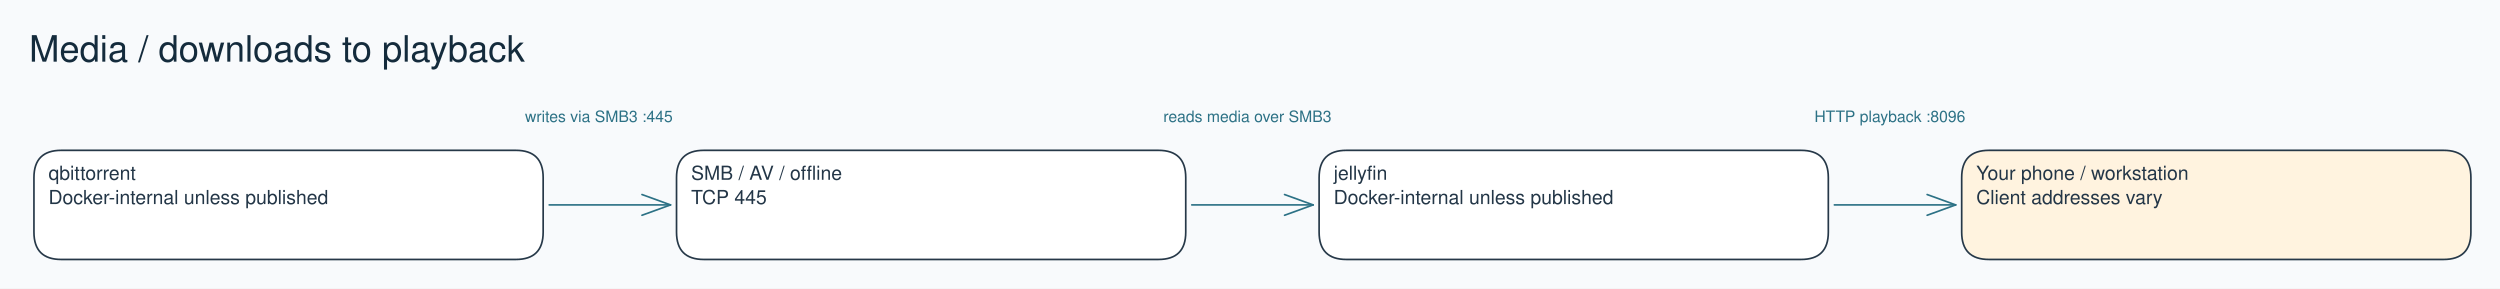
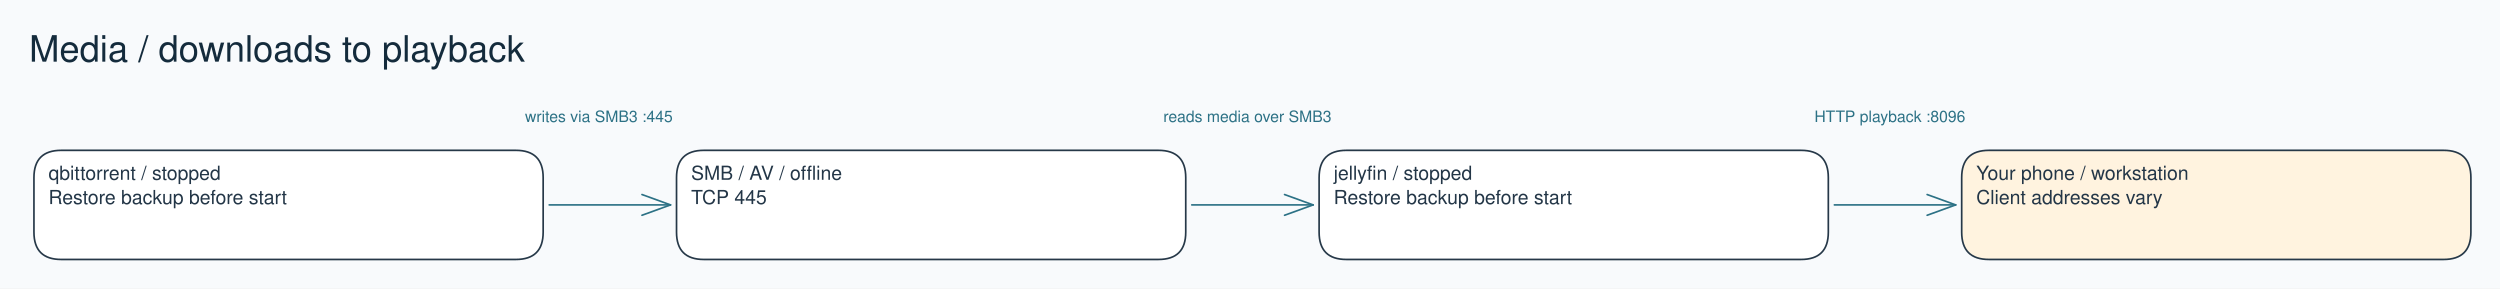
<svg xmlns="http://www.w3.org/2000/svg" version="1.1" viewBox="0 0 2062 238" width="2062" height="238">
  <defs>
    <style class="style-fonts">
      </style>
  </defs>
  <rect x="0" y="0" width="2062" height="238" fill="#f8fafc" />
  <g transform="translate(24 24) rotate(0 252.3 18.75)">
    <text x="0" y="26.851" font-family="Helvetica, sans-serif, Segoe UI Emoji" font-size="30px" fill="#142b3c" text-anchor="start" style="white-space: pre;" direction="ltr" dominant-baseline="alphabetic">Media / downloads to playback</text>
  </g>
  <g stroke-linecap="round" transform="translate(28 124) rotate(0 210 45)">
-     <path d="M22.5 0 C105.58 0, 188.66 0, 397.5 0 C412.5 0, 420 7.5, 420 22.5 C420 32.7, 420 42.91, 420 67.5 C420 82.5, 412.5 90, 397.5 90 C254.06 90, 110.61 90, 22.5 90 C7.5 90, 0 82.5, 0 67.5 C0 54.45, 0 41.4, 0 22.5 C0 7.5, 7.5 0, 22.5 0" stroke="none" stroke-width="0" fill="#ffffff" />
-     <path d="M22.5 0 C119.06 0, 215.63 0, 397.5 0 M22.5 0 C124.84 0, 227.18 0, 397.5 0 M397.5 0 C412.5 0, 420 7.5, 420 22.5 M397.5 0 C412.5 0, 420 7.5, 420 22.5 M420 22.5 C420 34.74, 420 46.98, 420 67.5 M420 22.5 C420 39.43, 420 56.37, 420 67.5 M420 67.5 C420 82.5, 412.5 90, 397.5 90 M420 67.5 C420 82.5, 412.5 90, 397.5 90 M397.5 90 C297.51 90, 197.51 90, 22.5 90 M397.5 90 C263.31 90, 129.11 90, 22.5 90 M22.5 90 C7.5 90, 0 82.5, 0 67.5 M22.5 90 C7.5 90, 0 82.5, 0 67.5 M0 67.5 C0 50.49, 0 33.48, 0 22.5 M0 67.5 C0 56.45, 0 45.4, 0 22.5 M0 22.5 C0 7.5, 7.5 0, 22.5 0 M0 22.5 C0 7.5, 7.5 0, 22.5 0" stroke="#263848" stroke-width="1.4" fill="none" />
+     <path d="M22.5 0 C98.03 0, 173.56 0, 397.5 0 C412.5 0, 420 7.5, 420 22.5 C420 38.47, 420 54.45, 420 67.5 C420 82.5, 412.5 90, 397.5 90 C322.01 90, 246.51 90, 22.5 90 C7.5 90, 0 82.5, 0 67.5 C0 54.94, 0 42.38, 0 22.5 C0 7.5, 7.5 0, 22.5 0" stroke="none" stroke-width="0" fill="#ffffff" />
+     <path d="M22.5 0 C119.08 0, 215.66 0, 397.5 0 M22.5 0 C142.82 0, 263.13 0, 397.5 0 M397.5 0 C412.5 0, 420 7.5, 420 22.5 M397.5 0 C412.5 0, 420 7.5, 420 22.5 M420 22.5 C420 32.83, 420 43.16, 420 67.5 M420 22.5 C420 35.19, 420 47.88, 420 67.5 M420 67.5 C420 82.5, 412.5 90, 397.5 90 M420 67.5 C420 82.5, 412.5 90, 397.5 90 M397.5 90 C319.61 90, 241.73 90, 22.5 90 M397.5 90 C284.91 90, 172.33 90, 22.5 90 M22.5 90 C7.5 90, 0 82.5, 0 67.5 M22.5 90 C7.5 90, 0 82.5, 0 67.5 M0 67.5 C0 51.33, 0 35.17, 0 22.5 M0 67.5 C0 52.5, 0 37.5, 0 22.5 M0 22.5 C0 7.5, 7.5 0, 22.5 0 M0 22.5 C0 7.5, 7.5 0, 22.5 0" stroke="#263848" stroke-width="1.4" fill="none" />
  </g>
  <g transform="translate(40 134) rotate(0 198 35)">
-     <text x="0" y="14.32" font-family="Helvetica, sans-serif, Segoe UI Emoji" font-size="16px" fill="#233647" text-anchor="start" style="white-space: pre;" direction="ltr" dominant-baseline="alphabetic">qbittorrent</text>
-     <text x="0" y="34.32" font-family="Helvetica, sans-serif, Segoe UI Emoji" font-size="16px" fill="#233647" text-anchor="start" style="white-space: pre;" direction="ltr" dominant-baseline="alphabetic">Docker-internal unless published</text>
+     <text x="0" y="14.32" font-family="Helvetica, sans-serif, Segoe UI Emoji" font-size="16px" fill="#233647" text-anchor="start" style="white-space: pre;" direction="ltr" dominant-baseline="alphabetic">qbittorrent / stopped</text>
+     <text x="0" y="34.32" font-family="Helvetica, sans-serif, Segoe UI Emoji" font-size="16px" fill="#233647" text-anchor="start" style="white-space: pre;" direction="ltr" dominant-baseline="alphabetic">Restore backup before start</text>
  </g>
  <g stroke-linecap="round" transform="translate(558 124) rotate(0 210 45)">
-     <path d="M22.5 0 C120.57 0, 218.64 0, 397.5 0 C412.5 0, 420 7.5, 420 22.5 C420 34.99, 420 47.47, 420 67.5 C420 82.5, 412.5 90, 397.5 90 C302.49 90, 207.48 90, 22.5 90 C7.5 90, 0 82.5, 0 67.5 C0 50.56, 0 33.62, 0 22.5 C0 7.5, 7.5 0, 22.5 0" stroke="none" stroke-width="0" fill="#ffffff" />
-     <path d="M22.5 0 C119.07 0, 215.63 0, 397.5 0 M22.5 0 C103.83 0, 185.17 0, 397.5 0 M397.5 0 C412.5 0, 420 7.5, 420 22.5 M397.5 0 C412.5 0, 420 7.5, 420 22.5 M420 22.5 C420 36.32, 420 50.13, 420 67.5 M420 22.5 C420 38.49, 420 54.48, 420 67.5 M420 67.5 C420 82.5, 412.5 90, 397.5 90 M420 67.5 C420 82.5, 412.5 90, 397.5 90 M397.5 90 C285.75 90, 174.01 90, 22.5 90 M397.5 90 C251.44 90, 105.38 90, 22.5 90 M22.5 90 C7.5 90, 0 82.5, 0 67.5 M22.5 90 C7.5 90, 0 82.5, 0 67.5 M0 67.5 C0 51.68, 0 35.86, 0 22.5 M0 67.5 C0 49.57, 0 31.64, 0 22.5 M0 22.5 C0 7.5, 7.5 0, 22.5 0 M0 22.5 C0 7.5, 7.5 0, 22.5 0" stroke="#263848" stroke-width="1.4" fill="none" />
+     <path d="M22.5 0 C113.02 0, 203.53 0, 397.5 0 C412.5 0, 420 7.5, 420 22.5 C420 31.76, 420 41.01, 420 67.5 C420 82.5, 412.5 90, 397.5 90 C295.44 90, 193.38 90, 22.5 90 C7.5 90, 0 82.5, 0 67.5 C0 51.05, 0 34.6, 0 22.5 C0 7.5, 7.5 0, 22.5 0" stroke="none" stroke-width="0" fill="#ffffff" />
+     <path d="M22.5 0 C119.08 0, 215.66 0, 397.5 0 M22.5 0 C121.81 0, 221.12 0, 397.5 0 M397.5 0 C412.5 0, 420 7.5, 420 22.5 M397.5 0 C412.5 0, 420 7.5, 420 22.5 M420 22.5 C420 34.4, 420 46.31, 420 67.5 M420 22.5 C420 34.25, 420 45.99, 420 67.5 M420 67.5 C420 82.5, 412.5 90, 397.5 90 M420 67.5 C420 82.5, 412.5 90, 397.5 90 M397.5 90 C307.86 90, 218.22 90, 22.5 90 M397.5 90 C273.05 90, 148.6 90, 22.5 90 M22.5 90 C7.5 90, 0 82.5, 0 67.5 M22.5 90 C7.5 90, 0 82.5, 0 67.5 M0 67.5 C0 52.52, 0 37.54, 0 22.5 M0 67.5 C0 54.62, 0 41.74, 0 22.5 M0 22.5 C0 7.5, 7.5 0, 22.5 0 M0 22.5 C0 7.5, 7.5 0, 22.5 0" stroke="#263848" stroke-width="1.4" fill="none" />
  </g>
  <g transform="translate(570 134) rotate(0 198 35)">
    <text x="0" y="14.32" font-family="Helvetica, sans-serif, Segoe UI Emoji" font-size="16px" fill="#233647" text-anchor="start" style="white-space: pre;" direction="ltr" dominant-baseline="alphabetic">SMB / AV / offline</text>
    <text x="0" y="34.32" font-family="Helvetica, sans-serif, Segoe UI Emoji" font-size="16px" fill="#233647" text-anchor="start" style="white-space: pre;" direction="ltr" dominant-baseline="alphabetic">TCP 445</text>
  </g>
  <g stroke-linecap="round">
    <g transform="translate(453 169) rotate(0 50 0)">
-       <path d="M0 0 C25.75 0, 51.5 0, 100 0 M0 0 C36.09 0, 72.18 0, 100 0" stroke="#2c7185" stroke-width="1.4" fill="none" />
+       <path d="M0 0 C25.76 0, 51.51 0, 100 0 M0 0 C20.88 0, 41.76 0, 100 0" stroke="#2c7185" stroke-width="1.4" fill="none" />
    </g>
    <g transform="translate(453 169) rotate(0 50 0)">
-       <path d="M76.51 8.55 C82.56 6.35, 88.61 4.15, 100 0 M76.51 8.55 C84.99 5.46, 93.46 2.38, 100 0" stroke="#2c7185" stroke-width="1.4" fill="none" />
+       <path d="M76.51 8.55 C82.56 6.35, 88.61 4.15, 100 0 M76.51 8.55 C81.41 6.76, 86.32 4.98, 100 0" stroke="#2c7185" stroke-width="1.4" fill="none" />
    </g>
    <g transform="translate(453 169) rotate(0 50 0)">
-       <path d="M76.51 -8.55 C82.56 -6.35, 88.61 -4.15, 100 0 M76.51 -8.55 C84.99 -5.46, 93.46 -2.38, 100 0" stroke="#2c7185" stroke-width="1.4" fill="none" />
+       <path d="M76.51 -8.55 C82.56 -6.35, 88.61 -4.15, 100 0 M76.51 -8.55 C81.41 -6.76, 86.32 -4.98, 100 0" stroke="#2c7185" stroke-width="1.4" fill="none" />
    </g>
  </g>
  <mask />
  <g transform="translate(433 89) rotate(0 75.4 8.125)">
    <text x="0" y="11.635" font-family="Helvetica, sans-serif, Segoe UI Emoji" font-size="13px" fill="#2c7185" text-anchor="start" style="white-space: pre;" direction="ltr" dominant-baseline="alphabetic">writes via SMB3 :445</text>
  </g>
  <g stroke-linecap="round" transform="translate(1088 124) rotate(0 210 45)">
-     <path d="M22.5 0 C150.55 0, 278.59 0, 397.5 0 C412.5 0, 420 7.5, 420 22.5 C420 39.55, 420 56.6, 420 67.5 C420 82.5, 412.5 90, 397.5 90 C249.36 90, 101.21 90, 22.5 90 C7.5 90, 0 82.5, 0 67.5 C0 51.78, 0 36.05, 0 22.5 C0 7.5, 7.5 0, 22.5 0" stroke="none" stroke-width="0" fill="#ffffff" />
-     <path d="M22.5 0 C119.07 0, 215.65 0, 397.5 0 M22.5 0 C136.82 0, 251.15 0, 397.5 0 M397.5 0 C412.5 0, 420 7.5, 420 22.5 M397.5 0 C412.5 0, 420 7.5, 420 22.5 M420 22.5 C420 39.47, 420 56.43, 420 67.5 M420 22.5 C420 36.6, 420 50.71, 420 67.5 M420 67.5 C420 82.5, 412.5 90, 397.5 90 M420 67.5 C420 82.5, 412.5 90, 397.5 90 M397.5 90 C262.24 90, 126.99 90, 22.5 90 M397.5 90 C302.71 90, 207.92 90, 22.5 90 M22.5 90 C7.5 90, 0 82.5, 0 67.5 M22.5 90 C7.5 90, 0 82.5, 0 67.5 M0 67.5 C0 54.05, 0 40.6, 0 22.5 M0 67.5 C0 53.82, 0 40.13, 0 22.5 M0 22.5 C0 7.5, 7.5 0, 22.5 0 M0 22.5 C0 7.5, 7.5 0, 22.5 0" stroke="#263848" stroke-width="1.4" fill="none" />
+     <path d="M22.5 0 C142.99 0, 263.49 0, 397.5 0 C412.5 0, 420 7.5, 420 22.5 C420 36.32, 420 50.14, 420 67.5 C420 82.5, 412.5 90, 397.5 90 C317.31 90, 237.11 90, 22.5 90 C7.5 90, 0 82.5, 0 67.5 C0 52.26, 0 37.03, 0 22.5 C0 7.5, 7.5 0, 22.5 0" stroke="none" stroke-width="0" fill="#ffffff" />
+     <path d="M22.5 0 C119.09 0, 215.68 0, 397.5 0 M22.5 0 C154.8 0, 287.11 0, 397.5 0 M397.5 0 C412.5 0, 420 7.5, 420 22.5 M397.5 0 C412.5 0, 420 7.5, 420 22.5 M420 22.5 C420 37.55, 420 52.61, 420 67.5 M420 22.5 C420 32.36, 420 42.22, 420 67.5 M420 67.5 C420 82.5, 412.5 90, 397.5 90 M420 67.5 C420 82.5, 412.5 90, 397.5 90 M397.5 90 C284.35 90, 171.2 90, 22.5 90 M397.5 90 C249.32 90, 101.14 90, 22.5 90 M22.5 90 C7.5 90, 0 82.5, 0 67.5 M22.5 90 C7.5 90, 0 82.5, 0 67.5 M0 67.5 C0 54.89, 0 42.29, 0 22.5 M0 67.5 C0 49.87, 0 32.23, 0 22.5 M0 22.5 C0 7.5, 7.5 0, 22.5 0 M0 22.5 C0 7.5, 7.5 0, 22.5 0" stroke="#263848" stroke-width="1.4" fill="none" />
  </g>
  <g transform="translate(1100 134) rotate(0 198 35)">
-     <text x="0" y="14.32" font-family="Helvetica, sans-serif, Segoe UI Emoji" font-size="16px" fill="#233647" text-anchor="start" style="white-space: pre;" direction="ltr" dominant-baseline="alphabetic">jellyfin</text>
-     <text x="0" y="34.32" font-family="Helvetica, sans-serif, Segoe UI Emoji" font-size="16px" fill="#233647" text-anchor="start" style="white-space: pre;" direction="ltr" dominant-baseline="alphabetic">Docker-internal unless published</text>
+     <text x="0" y="14.32" font-family="Helvetica, sans-serif, Segoe UI Emoji" font-size="16px" fill="#233647" text-anchor="start" style="white-space: pre;" direction="ltr" dominant-baseline="alphabetic">jellyfin / stopped</text>
+     <text x="0" y="34.32" font-family="Helvetica, sans-serif, Segoe UI Emoji" font-size="16px" fill="#233647" text-anchor="start" style="white-space: pre;" direction="ltr" dominant-baseline="alphabetic">Restore backup before start</text>
  </g>
  <g stroke-linecap="round">
    <g transform="translate(983 169) rotate(0 50 0)">
-       <path d="M0 0 C25.75 0, 51.51 0, 100 0 M0 0 C24.89 0, 49.77 0, 100 0" stroke="#2c7185" stroke-width="1.4" fill="none" />
+       <path d="M0 0 C25.76 0, 51.52 0, 100 0 M0 0 C29.68 0, 59.36 0, 100 0" stroke="#2c7185" stroke-width="1.4" fill="none" />
    </g>
    <g transform="translate(983 169) rotate(0 50 0)">
-       <path d="M76.51 8.55 C82.56 6.35, 88.61 4.15, 100 0 M76.51 8.55 C82.35 6.42, 88.2 4.29, 100 0" stroke="#2c7185" stroke-width="1.4" fill="none" />
+       <path d="M76.51 8.55 C82.56 6.35, 88.61 4.15, 100 0 M76.51 8.55 C83.48 6.01, 90.45 3.48, 100 0" stroke="#2c7185" stroke-width="1.4" fill="none" />
    </g>
    <g transform="translate(983 169) rotate(0 50 0)">
-       <path d="M76.51 -8.55 C82.56 -6.35, 88.61 -4.15, 100 0 M76.51 -8.55 C82.35 -6.42, 88.2 -4.29, 100 0" stroke="#2c7185" stroke-width="1.4" fill="none" />
+       <path d="M76.51 -8.55 C82.56 -6.35, 88.61 -4.15, 100 0 M76.51 -8.55 C83.48 -6.01, 90.45 -3.48, 100 0" stroke="#2c7185" stroke-width="1.4" fill="none" />
    </g>
  </g>
  <mask />
  <g transform="translate(959.5 89) rotate(0 79.17 8.125)">
    <text x="0" y="11.635" font-family="Helvetica, sans-serif, Segoe UI Emoji" font-size="13px" fill="#2c7185" text-anchor="start" style="white-space: pre;" direction="ltr" dominant-baseline="alphabetic">reads media over SMB3</text>
  </g>
  <g stroke-linecap="round" transform="translate(1618 124) rotate(0 210 45)">
-     <path d="M22.5 0 C105.52 0, 188.55 0, 397.5 0 C412.5 0, 420 7.5, 420 22.5 C420 35.12, 420 47.73, 420 67.5 C420 82.5, 412.5 90, 397.5 90 C271.22 90, 144.95 90, 22.5 90 C7.5 90, 0 82.5, 0 67.5 C0 52.99, 0 38.49, 0 22.5 C0 7.5, 7.5 0, 22.5 0" stroke="none" stroke-width="0" fill="#fff3df" />
-     <path d="M22.5 0 C119.08 0, 215.66 0, 397.5 0 M22.5 0 C169.81 0, 317.13 0, 397.5 0 M397.5 0 C412.5 0, 420 7.5, 420 22.5 M397.5 0 C412.5 0, 420 7.5, 420 22.5 M420 22.5 C420 33.62, 420 44.73, 420 67.5 M420 22.5 C420 34.72, 420 46.94, 420 67.5 M420 67.5 C420 82.5, 412.5 90, 397.5 90 M420 67.5 C420 82.5, 412.5 90, 397.5 90 M397.5 90 C313.74 90, 229.97 90, 22.5 90 M397.5 90 C278.98 90, 160.46 90, 22.5 90 M22.5 90 C7.5 90, 0 82.5, 0 67.5 M22.5 90 C7.5 90, 0 82.5, 0 67.5 M0 67.5 C0 56.43, 0 45.35, 0 22.5 M0 67.5 C0 58.06, 0 48.62, 0 22.5 M0 22.5 C0 7.5, 7.5 0, 22.5 0 M0 22.5 C0 7.5, 7.5 0, 22.5 0" stroke="#263848" stroke-width="1.4" fill="none" />
+     <path d="M22.5 0 C97.97 0, 173.44 0, 397.5 0 C412.5 0, 420 7.5, 420 22.5 C420 31.88, 420 41.27, 420 67.5 C420 82.5, 412.5 90, 397.5 90 C264.17 90, 130.85 90, 22.5 90 C7.5 90, 0 82.5, 0 67.5 C0 53.48, 0 39.46, 0 22.5 C0 7.5, 7.5 0, 22.5 0" stroke="none" stroke-width="0" fill="#fff3df" />
+     <path d="M22.5 0 C119.1 0, 215.69 0, 397.5 0 M22.5 0 C112.79 0, 203.09 0, 397.5 0 M397.5 0 C412.5 0, 420 7.5, 420 22.5 M397.5 0 C412.5 0, 420 7.5, 420 22.5 M420 22.5 C420 31.7, 420 40.91, 420 67.5 M420 22.5 C420 39.47, 420 56.45, 420 67.5 M420 67.5 C420 82.5, 412.5 90, 397.5 90 M420 67.5 C420 82.5, 412.5 90, 397.5 90 M397.5 90 C260.84 90, 124.18 90, 22.5 90 M397.5 90 C300.59 90, 203.67 90, 22.5 90 M22.5 90 C7.5 90, 0 82.5, 0 67.5 M22.5 90 C7.5 90, 0 82.5, 0 67.5 M0 67.5 C0 57.27, 0 47.04, 0 22.5 M0 67.5 C0 54.11, 0 40.72, 0 22.5 M0 22.5 C0 7.5, 7.5 0, 22.5 0 M0 22.5 C0 7.5, 7.5 0, 22.5 0" stroke="#263848" stroke-width="1.4" fill="none" />
  </g>
  <g transform="translate(1630 134) rotate(0 198 35)">
    <text x="0" y="14.32" font-family="Helvetica, sans-serif, Segoe UI Emoji" font-size="16px" fill="#233647" text-anchor="start" style="white-space: pre;" direction="ltr" dominant-baseline="alphabetic">Your phone / workstation</text>
    <text x="0" y="34.32" font-family="Helvetica, sans-serif, Segoe UI Emoji" font-size="16px" fill="#233647" text-anchor="start" style="white-space: pre;" direction="ltr" dominant-baseline="alphabetic">Client addresses vary</text>
  </g>
  <g stroke-linecap="round">
    <g transform="translate(1513 169) rotate(0 50 0)">
-       <path d="M0 0 C25.76 0, 51.51 0, 100 0 M0 0 C33.68 0, 67.37 0, 100 0" stroke="#2c7185" stroke-width="1.4" fill="none" />
+       <path d="M0 0 C25.76 0, 51.52 0, 100 0 M0 0 C38.48 0, 76.95 0, 100 0" stroke="#2c7185" stroke-width="1.4" fill="none" />
    </g>
    <g transform="translate(1513 169) rotate(0 50 0)">
-       <path d="M76.51 8.55 C82.56 6.35, 88.61 4.15, 100 0 M76.51 8.55 C84.42 5.67, 92.33 2.79, 100 0" stroke="#2c7185" stroke-width="1.4" fill="none" />
+       <path d="M76.51 8.55 C82.56 6.35, 88.61 4.15, 100 0 M76.51 8.55 C85.55 5.26, 94.59 1.97, 100 0" stroke="#2c7185" stroke-width="1.4" fill="none" />
    </g>
    <g transform="translate(1513 169) rotate(0 50 0)">
-       <path d="M76.51 -8.55 C82.56 -6.35, 88.61 -4.15, 100 0 M76.51 -8.55 C84.42 -5.67, 92.33 -2.79, 100 0" stroke="#2c7185" stroke-width="1.4" fill="none" />
+       <path d="M76.51 -8.55 C82.56 -6.35, 88.61 -4.15, 100 0 M76.51 -8.55 C85.55 -5.26, 94.59 -1.97, 100 0" stroke="#2c7185" stroke-width="1.4" fill="none" />
    </g>
  </g>
  <mask />
  <g transform="translate(1496.5 89) rotate(0 71.63 8.125)">
    <text x="0" y="11.635" font-family="Helvetica, sans-serif, Segoe UI Emoji" font-size="13px" fill="#2c7185" text-anchor="start" style="white-space: pre;" direction="ltr" dominant-baseline="alphabetic">HTTP playback :8096</text>
  </g>
</svg>
